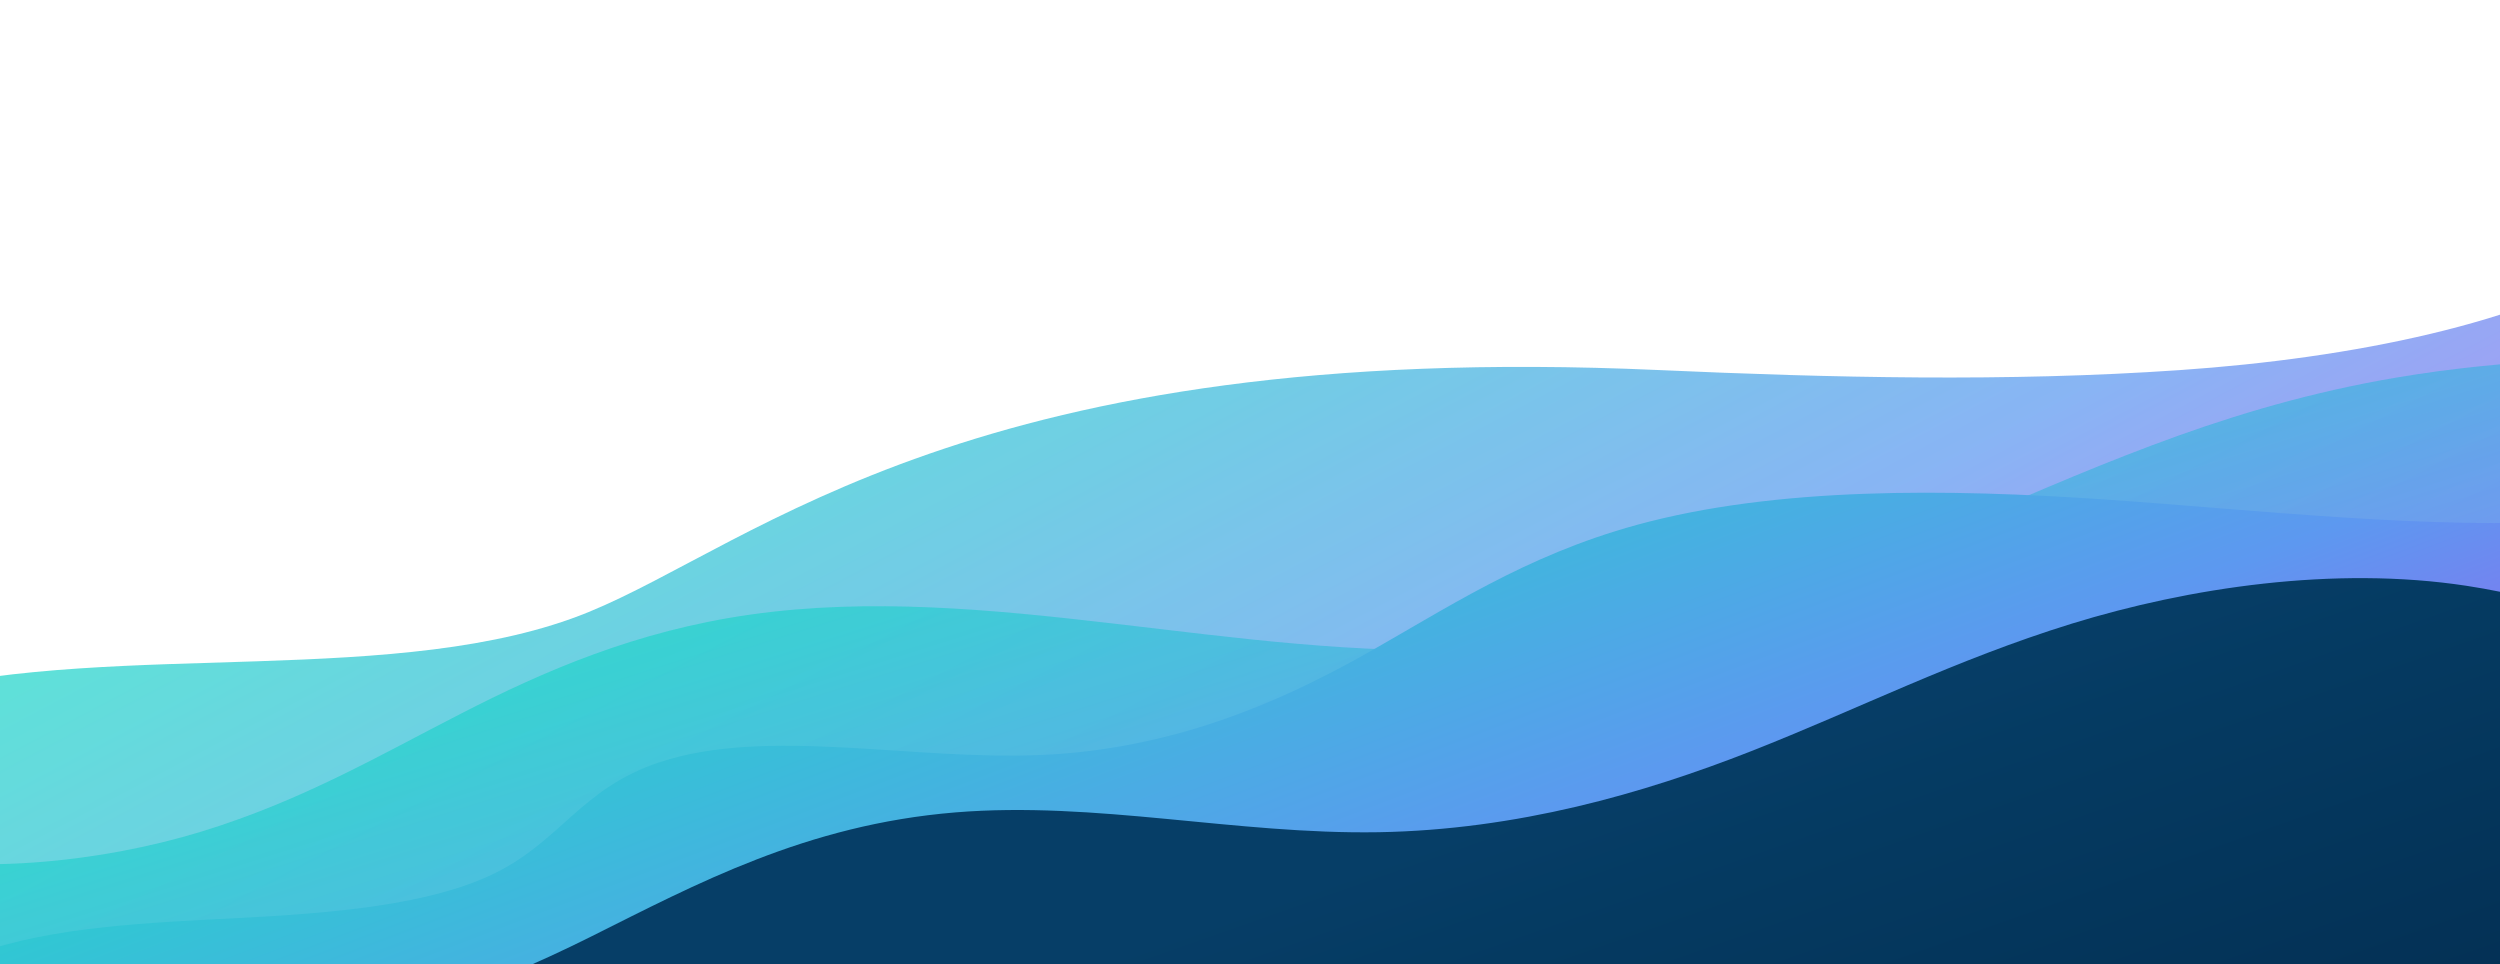
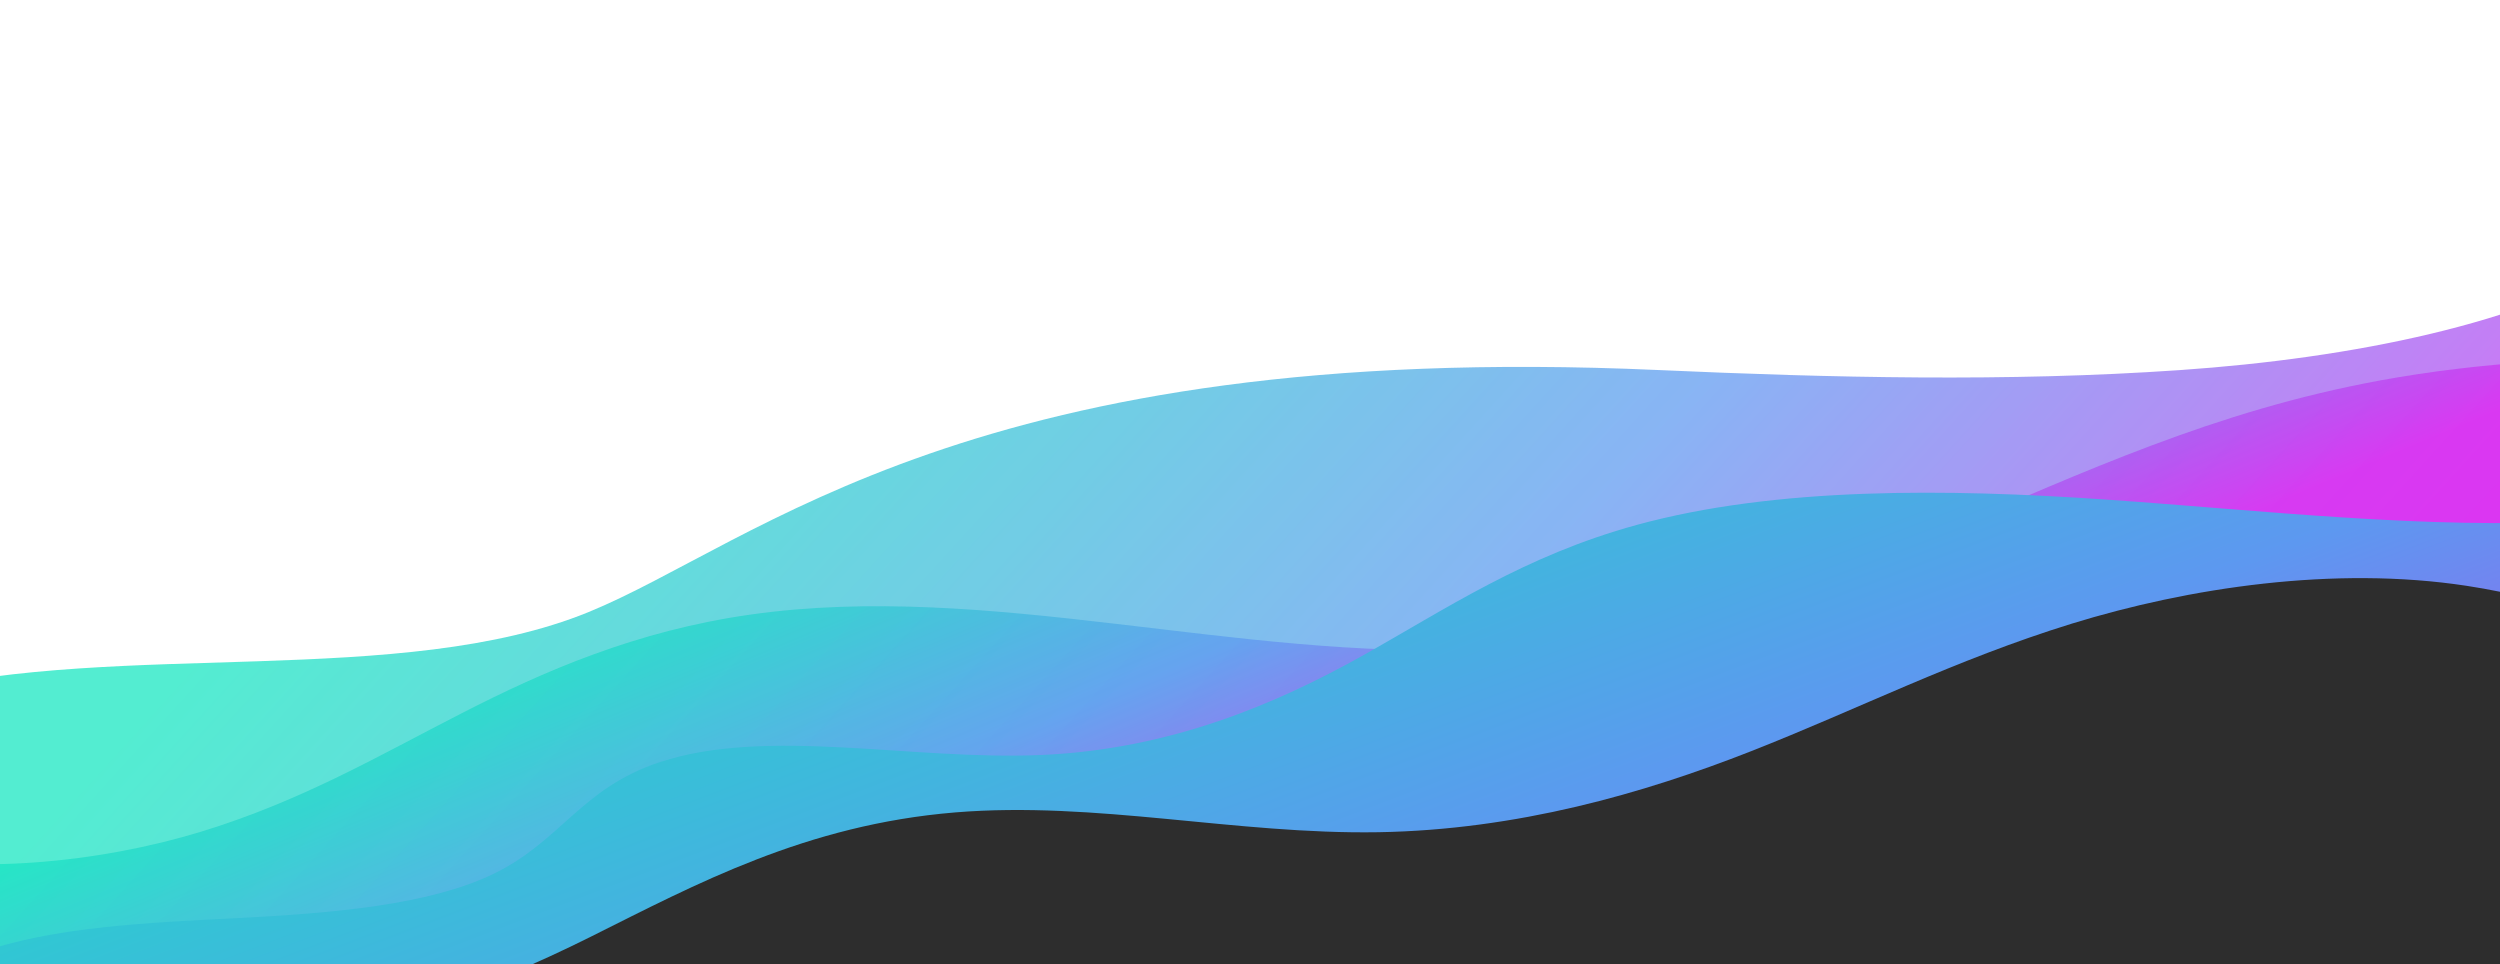
<svg xmlns="http://www.w3.org/2000/svg" width="1440" height="555" viewBox="0 0 1440 555" fill="none">
-   <path opacity="0.73" d="M1521.94 12.274C1587.6 49.204 1577 108.718 1515.97 147.449C1454.85 186.179 1354.81 206.363 1255.47 213.182C1156.14 220.055 1054.84 217.6 954.882 213.127C560.215 195.453 435.845 312.954 339.005 352.557C231.652 396.416 69.33 368.868 -52.099 398.652C-112.859 413.544 -159.809 448.129 -137.715 479.386L-146 612.652L1843.91 642L1884 0L1521.94 12.274Z" fill="url(#paint0_linear_336_107)" />
-   <path opacity="0.73" d="M-79.774 490.099C-18.291 504.987 57.805 496.807 115.902 479.029C173.999 461.25 218.641 435.019 265.867 410.86C313.093 386.647 366.468 363.306 432.406 353.98C569.183 334.62 711.931 380.484 853.787 373.885C955.902 369.086 1043.94 337.838 1121.55 305.226C1199.16 272.614 1275.08 236.73 1371.05 219.115C1486.26 197.956 1614.75 206.081 1735.49 217.806C1856.23 229.586 1978.93 244.801 2101 236.948V629H-127L-79.774 490.099Z" fill="url(#paint1_linear_336_107)" />
-   <path d="M1839.27 133C1816.64 218.174 1663.68 290.963 1488 300.129C1396.15 304.931 1304.48 294.073 1212.99 287.743C1121.59 281.468 1023.15 280.323 942.703 302.367C877.848 320.154 833.037 350.71 784.129 378.047C735.22 405.329 674.374 431.519 600.253 434.848C525.599 438.231 442.035 418.533 380.031 438.995C334.597 454 323.105 484.556 284.174 503.38C246.757 521.495 190.365 526.024 137.804 528.752C85.243 531.481 29.386 533.827 -12.931 549.268C-55.158 564.71 -73.51 598.54 -34.668 616H2057L1839.27 133Z" fill="url(#paint2_linear_336_107)" />
-   <path d="M116 595.531C202.675 600.149 279.54 569.884 340.266 539.563C400.992 509.243 464.303 475.011 550.265 467.947C631.054 461.318 712.021 480.716 793.97 479.358C873.778 477.999 946.542 457.08 1008.52 432.737C1070.49 408.394 1126.04 380.029 1193.37 359.218C1260.69 338.462 1344.6 325.801 1420.76 337.429C1473.99 345.525 1519.2 364.761 1574.4 368.673C1617.65 371.716 1661.07 364.869 1701.73 357.045C1742.31 349.22 1782.97 340.2 1826.57 338.625C1870.18 337.049 1918.42 344.71 1940 363.076V586.348L116 595.531Z" fill="url(#paint3_linear_336_107)" />
+   <path opacity="0.73" d="M1521.94 12.274C1587.6 49.204 1577 108.718 1515.97 147.449C1454.85 186.179 1354.81 206.363 1255.47 213.182C1156.14 220.055 1054.84 217.6 954.882 213.127C560.215 195.453 435.845 312.954 339.005 352.557C231.652 396.416 69.33 368.868 -52.099 398.652C-112.859 413.544 -159.809 448.129 -137.715 479.386L-146 612.652L1843.91 642L1884 0L1521.94 12.274Z" fill="url(#paint0_linear_336_144)" />
+   <path opacity="0.73" d="M-79.774 490.099C-18.291 504.987 57.805 496.807 115.902 479.029C173.999 461.25 218.641 435.019 265.867 410.86C313.093 386.647 366.468 363.306 432.406 353.98C569.183 334.62 711.931 380.484 853.787 373.885C955.902 369.086 1043.94 337.838 1121.55 305.226C1199.16 272.614 1275.08 236.73 1371.05 219.115C1486.26 197.956 1614.75 206.081 1735.49 217.806C1856.23 229.586 1978.93 244.801 2101 236.948V629H-127L-79.774 490.099Z" fill="url(#paint1_linear_336_144)" />
+   <path d="M1839.27 133C1816.64 218.174 1663.68 290.963 1488 300.129C1396.15 304.931 1304.48 294.073 1212.99 287.743C1121.59 281.468 1023.15 280.323 942.703 302.367C877.848 320.154 833.037 350.71 784.129 378.047C735.22 405.329 674.374 431.519 600.253 434.848C525.599 438.231 442.035 418.533 380.031 438.995C334.597 454 323.105 484.556 284.174 503.38C246.757 521.495 190.365 526.024 137.804 528.752C85.243 531.481 29.386 533.827 -12.931 549.268C-55.158 564.71 -73.51 598.54 -34.668 616H2057L1839.27 133Z" fill="url(#paint2_linear_336_144)" />
+   <path d="M116 595.531C202.675 600.149 279.54 569.884 340.266 539.563C400.992 509.243 464.303 475.011 550.265 467.947C631.054 461.318 712.021 480.716 793.97 479.358C873.778 477.999 946.542 457.08 1008.52 432.737C1070.49 408.394 1126.04 380.029 1193.37 359.218C1260.69 338.462 1344.6 325.801 1420.76 337.429C1473.99 345.525 1519.2 364.761 1574.4 368.673C1617.65 371.716 1661.07 364.869 1701.73 357.045C1742.31 349.22 1782.97 340.2 1826.57 338.625C1870.18 337.049 1918.42 344.71 1940 363.076V586.348L116 595.531Z" fill="#2D2D2D" />
  <defs>
-     <linearGradient id="paint0_linear_336_107" x1="440.815" y1="31.541" x2="925.188" y2="949.193" gradientUnits="userSpaceOnUse">
+     <linearGradient id="paint0_linear_336_144" x1="300" y1="173" x2="1083.81" y2="884.607" gradientUnits="userSpaceOnUse">
      <stop stop-color="#13E6C0" />
      <stop offset="0.509" stop-color="#5D98F0" />
      <stop offset="1" stop-color="#E020F1" />
    </linearGradient>
-     <linearGradient id="paint1_linear_336_107" x1="517.051" y1="226.782" x2="739.667" y2="929.318" gradientUnits="userSpaceOnUse">
+     <linearGradient id="paint1_linear_336_144" x1="422.5" y1="316" x2="544.881" y2="609.483" gradientUnits="userSpaceOnUse">
      <stop stop-color="#13E6C0" />
      <stop offset="0.509" stop-color="#5D98F0" />
      <stop offset="1" stop-color="#E020F1" />
    </linearGradient>
-     <linearGradient id="paint2_linear_336_107" x1="554.808" y1="156.729" x2="848.793" y2="927.304" gradientUnits="userSpaceOnUse">
+     <linearGradient id="paint2_linear_336_144" x1="554.808" y1="156.729" x2="848.793" y2="927.304" gradientUnits="userSpaceOnUse">
      <stop stop-color="#13E6C0" />
      <stop offset="0.509" stop-color="#5D98F0" />
      <stop offset="1" stop-color="#E020F1" />
    </linearGradient>
-     <linearGradient id="paint3_linear_336_107" x1="882.588" y1="325.861" x2="1080.61" y2="888.721" gradientUnits="userSpaceOnUse">
-       <stop offset="0.218" stop-color="#063E67" />
-       <stop offset="0.351" stop-color="#053A61" />
-       <stop offset="0.988" stop-color="#02284A" />
-     </linearGradient>
  </defs>
</svg>
